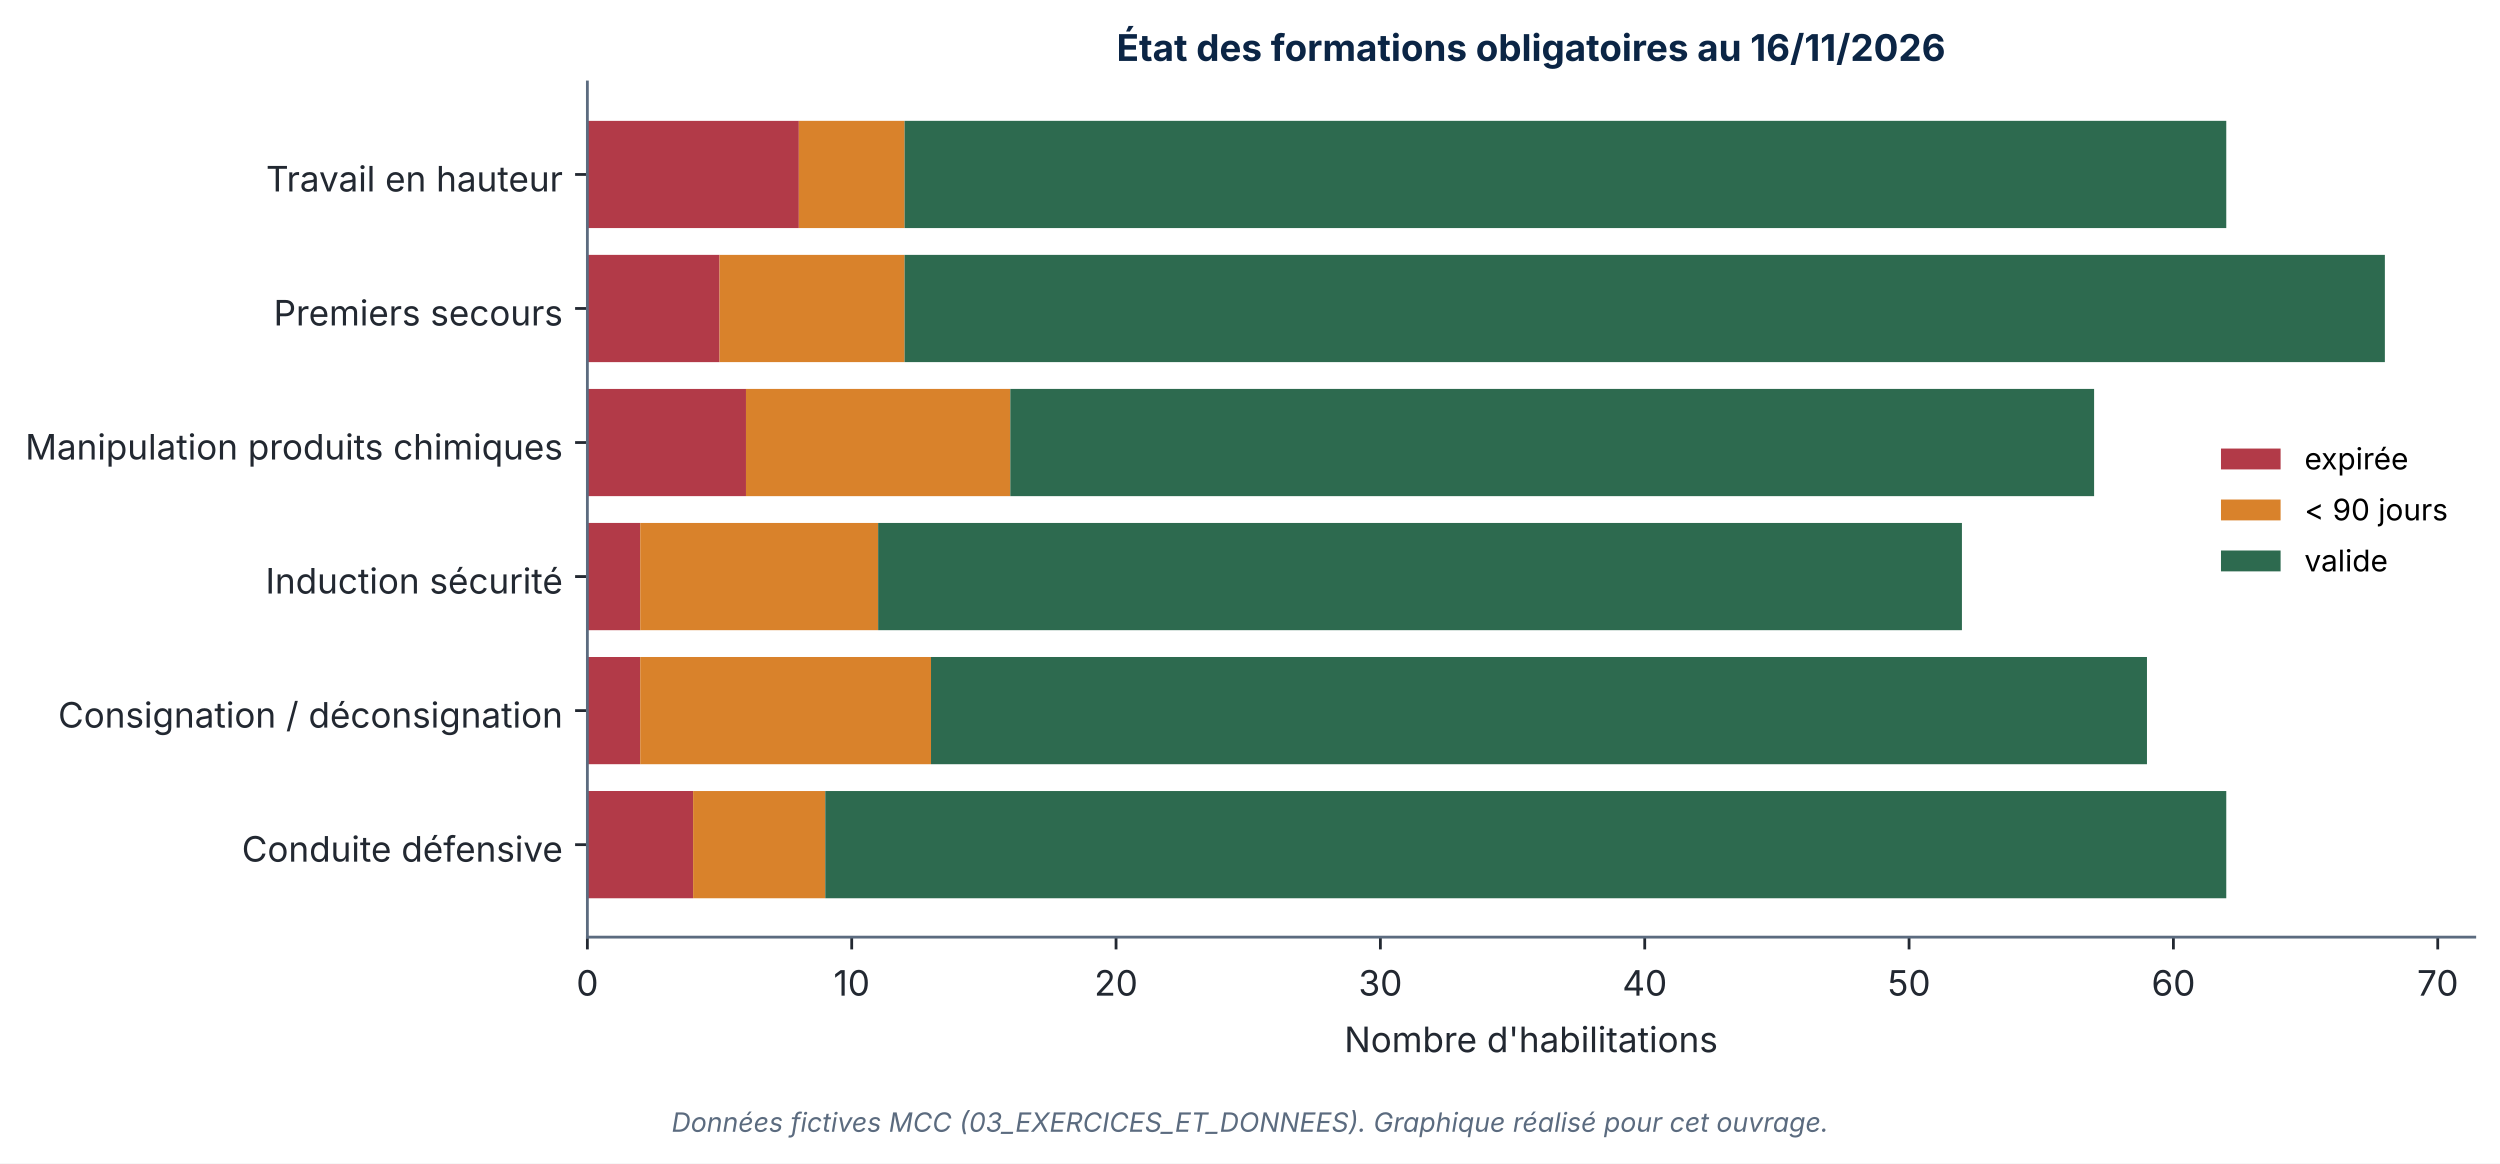
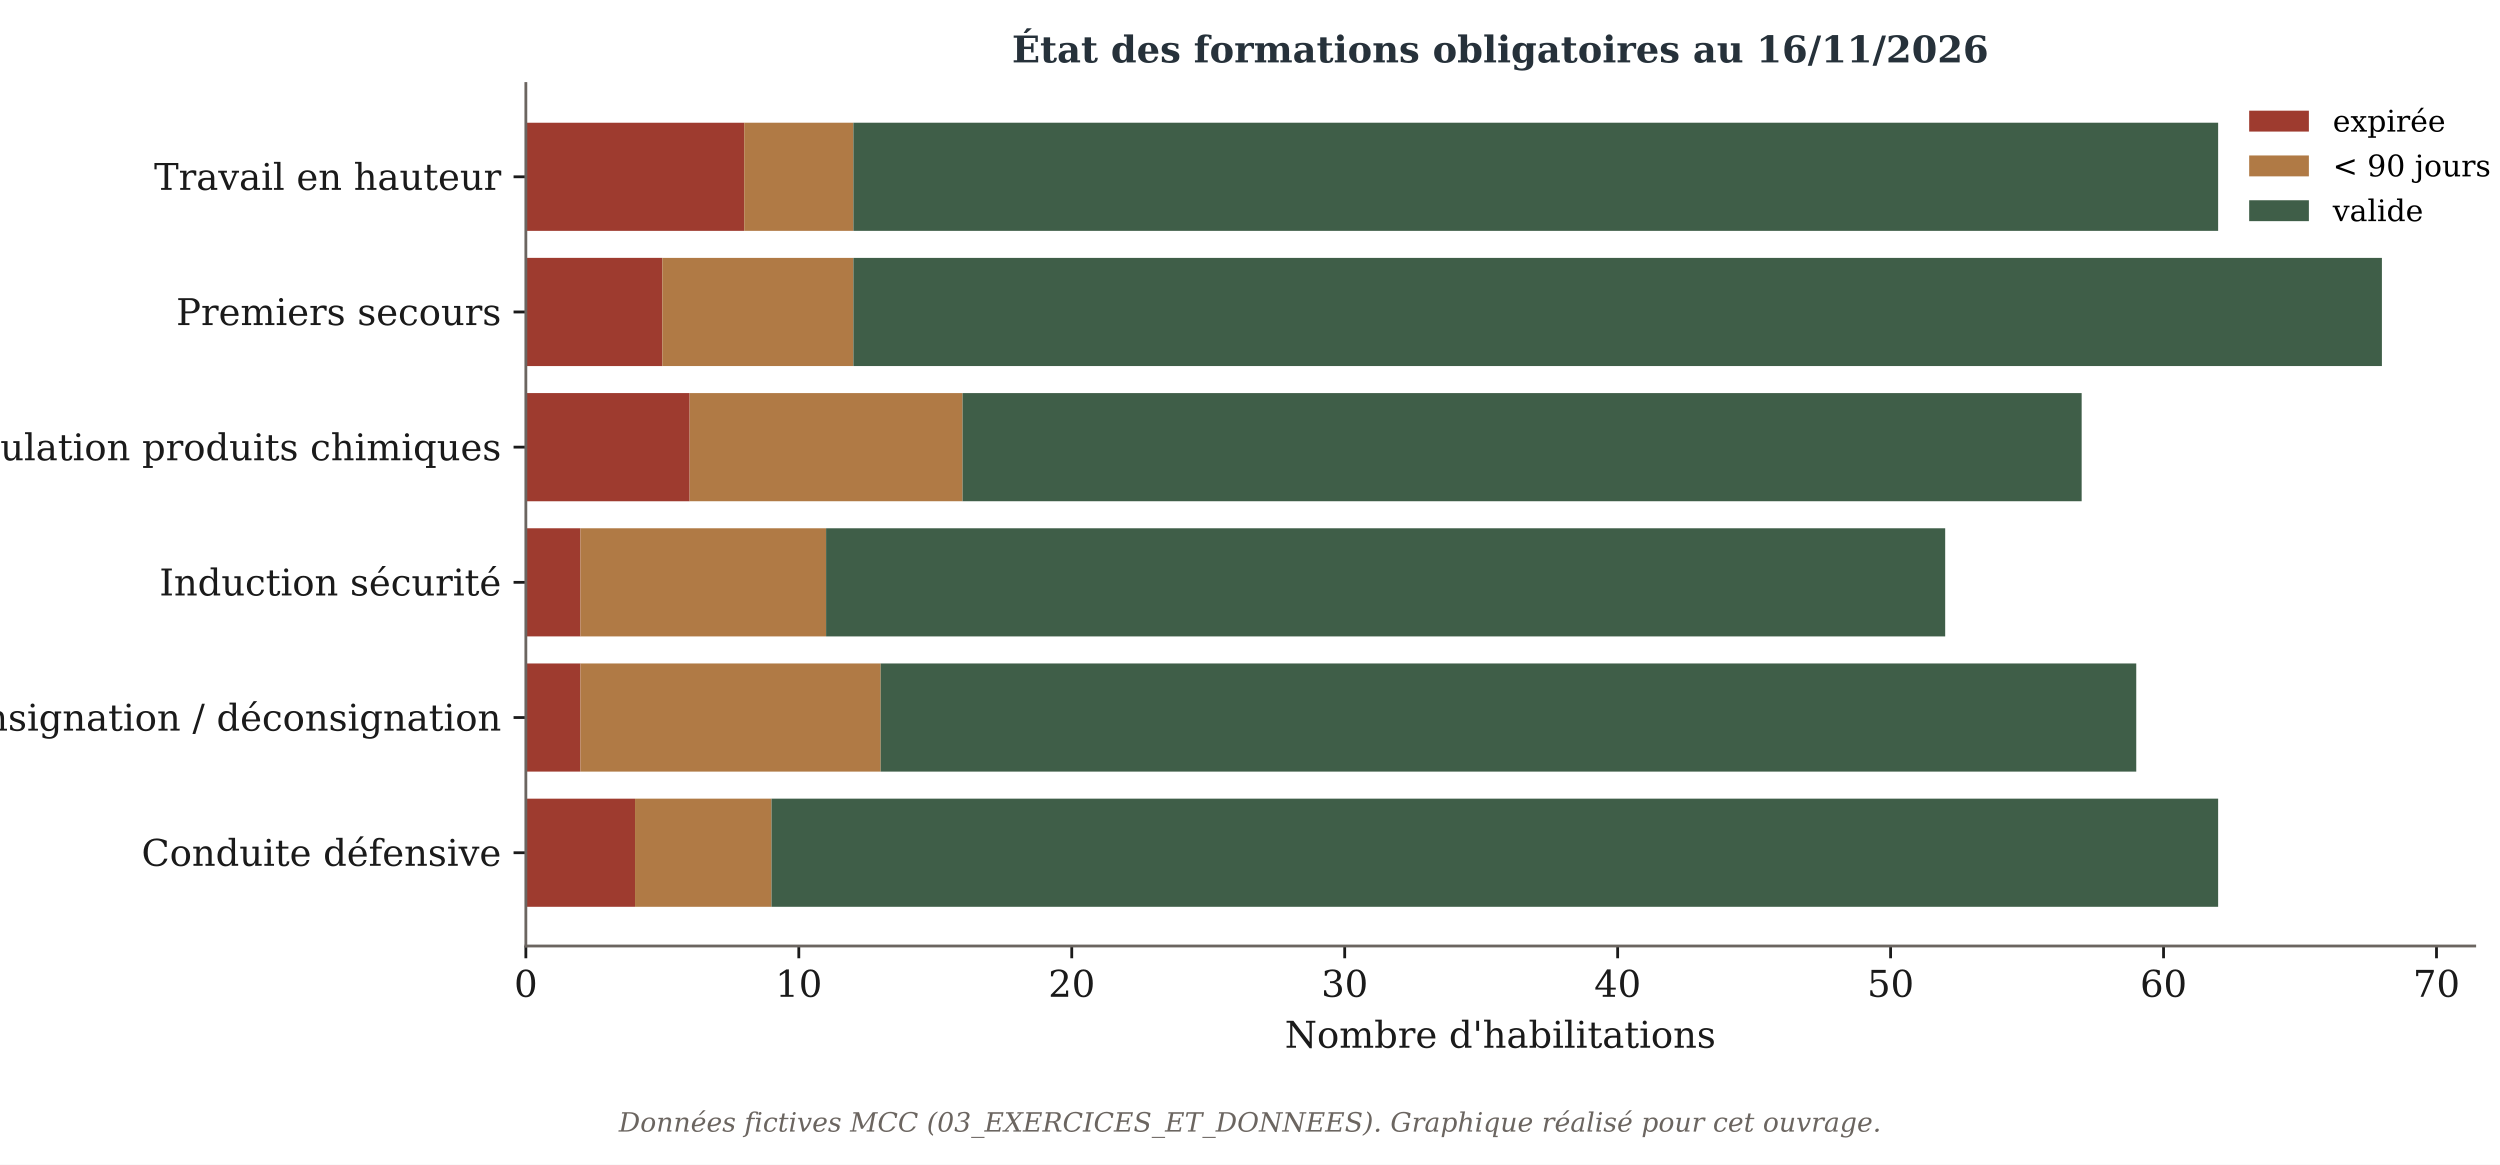
- <svg xmlns="http://www.w3.org/2000/svg" xmlns:xlink="http://www.w3.org/1999/xlink" width="712.818pt" height="331.737pt" viewBox="0 0 712.818 331.737" version="1.1">
+ <svg xmlns="http://www.w3.org/2000/svg" xmlns:xlink="http://www.w3.org/1999/xlink" width="711.731pt" height="331.568pt" viewBox="0 0 711.731 331.568" version="1.1">
  <defs>
    <style type="text/css">*{stroke-linejoin: round; stroke-linecap: butt}</style>
  </defs>
  <g id="figure_1">
    <g id="patch_1">
-       <path d="M 0 331.737  L 712.818 331.737  L 712.818 0  L 0 0  z " style="fill: #ffffff" />
+       <path d="M 0 331.568  L 711.731 331.568  L 711.731 0  L 0 0  z " style="fill: #ffffff" />
    </g>
    <g id="axes_1">
      <g id="patch_2">
-         <path d="M 167.477 267.201  L 705.618 267.201  L 705.618 23.372  L 167.477 23.372  z " style="fill: #ffffff" />
+         <path d="M 149.706 269.32  L 704.531 269.32  L 704.531 23.773  L 149.706 23.773  z " style="fill: #ffffff" />
      </g>
      <g id="patch_3">
-         <path d="M 167.477 256.118  L 197.625 256.118  L 197.625 225.543  L 167.477 225.543  z " clip-path="url(#p3f03fe41d1)" style="fill: #b23a48" />
+         <path d="M 149.706 258.159  L 180.788 258.159  L 180.788 227.369  L 149.706 227.369  z " clip-path="url(#p27ba2bc91c)" style="fill: #9e3b2f" />
      </g>
      <g id="patch_4">
-         <path d="M 167.477 217.9  L 182.551 217.9  L 182.551 187.326  L 167.477 187.326  z " clip-path="url(#p3f03fe41d1)" style="fill: #b23a48" />
+         <path d="M 149.706 219.672  L 165.247 219.672  L 165.247 188.882  L 149.706 188.882  z " clip-path="url(#p27ba2bc91c)" style="fill: #9e3b2f" />
      </g>
      <g id="patch_5">
-         <path d="M 167.477 179.682  L 182.551 179.682  L 182.551 149.108  L 167.477 149.108  z " clip-path="url(#p3f03fe41d1)" style="fill: #b23a48" />
+         <path d="M 149.706 181.185  L 165.247 181.185  L 165.247 150.395  L 149.706 150.395  z " clip-path="url(#p27ba2bc91c)" style="fill: #9e3b2f" />
      </g>
      <g id="patch_6">
-         <path d="M 167.477 141.465  L 212.699 141.465  L 212.699 110.89  L 167.477 110.89  z " clip-path="url(#p3f03fe41d1)" style="fill: #b23a48" />
+         <path d="M 149.706 142.698  L 196.33 142.698  L 196.33 111.909  L 149.706 111.909  z " clip-path="url(#p27ba2bc91c)" style="fill: #9e3b2f" />
      </g>
      <g id="patch_7">
-         <path d="M 167.477 103.247  L 205.162 103.247  L 205.162 72.673  L 167.477 72.673  z " clip-path="url(#p3f03fe41d1)" style="fill: #b23a48" />
+         <path d="M 149.706 104.211  L 188.559 104.211  L 188.559 73.422  L 149.706 73.422  z " clip-path="url(#p27ba2bc91c)" style="fill: #9e3b2f" />
      </g>
      <g id="patch_8">
-         <path d="M 167.477 65.029  L 227.773 65.029  L 227.773 34.455  L 167.477 34.455  z " clip-path="url(#p3f03fe41d1)" style="fill: #b23a48" />
+         <path d="M 149.706 65.724  L 211.871 65.724  L 211.871 34.935  L 149.706 34.935  z " clip-path="url(#p27ba2bc91c)" style="fill: #9e3b2f" />
      </g>
      <g id="patch_9">
-         <path d="M 197.625 256.118  L 235.309 256.118  L 235.309 225.543  L 197.625 225.543  z " clip-path="url(#p3f03fe41d1)" style="fill: #d9822b" />
+         <path d="M 180.788 258.159  L 219.642 258.159  L 219.642 227.369  L 180.788 227.369  z " clip-path="url(#p27ba2bc91c)" style="fill: #b07a45" />
      </g>
      <g id="patch_10">
-         <path d="M 182.551 217.9  L 265.457 217.9  L 265.457 187.326  L 182.551 187.326  z " clip-path="url(#p3f03fe41d1)" style="fill: #d9822b" />
+         <path d="M 165.247 219.672  L 250.724 219.672  L 250.724 188.882  L 165.247 188.882  z " clip-path="url(#p27ba2bc91c)" style="fill: #b07a45" />
      </g>
      <g id="patch_11">
-         <path d="M 182.551 179.682  L 250.383 179.682  L 250.383 149.108  L 182.551 149.108  z " clip-path="url(#p3f03fe41d1)" style="fill: #d9822b" />
+         <path d="M 165.247 181.185  L 235.183 181.185  L 235.183 150.395  L 165.247 150.395  z " clip-path="url(#p27ba2bc91c)" style="fill: #b07a45" />
      </g>
      <g id="patch_12">
-         <path d="M 212.699 141.465  L 288.068 141.465  L 288.068 110.89  L 212.699 110.89  z " clip-path="url(#p3f03fe41d1)" style="fill: #d9822b" />
+         <path d="M 196.33 142.698  L 274.036 142.698  L 274.036 111.909  L 196.33 111.909  z " clip-path="url(#p27ba2bc91c)" style="fill: #b07a45" />
      </g>
      <g id="patch_13">
-         <path d="M 205.162 103.247  L 257.92 103.247  L 257.92 72.673  L 205.162 72.673  z " clip-path="url(#p3f03fe41d1)" style="fill: #d9822b" />
+         <path d="M 188.559 104.211  L 242.954 104.211  L 242.954 73.422  L 188.559 73.422  z " clip-path="url(#p27ba2bc91c)" style="fill: #b07a45" />
      </g>
      <g id="patch_14">
-         <path d="M 227.773 65.029  L 257.92 65.029  L 257.92 34.455  L 227.773 34.455  z " clip-path="url(#p3f03fe41d1)" style="fill: #d9822b" />
+         <path d="M 211.871 65.724  L 242.954 65.724  L 242.954 34.935  L 211.871 34.935  z " clip-path="url(#p27ba2bc91c)" style="fill: #b07a45" />
      </g>
      <g id="patch_15">
-         <path d="M 235.309 256.118  L 634.77 256.118  L 634.77 225.543  L 235.309 225.543  z " clip-path="url(#p3f03fe41d1)" style="fill: #2d6a4f" />
+         <path d="M 219.642 258.159  L 631.487 258.159  L 631.487 227.369  L 219.642 227.369  z " clip-path="url(#p27ba2bc91c)" style="fill: #3f5e48" />
      </g>
      <g id="patch_16">
-         <path d="M 265.457 217.9  L 612.159 217.9  L 612.159 187.326  L 265.457 187.326  z " clip-path="url(#p3f03fe41d1)" style="fill: #2d6a4f" />
+         <path d="M 250.724 219.672  L 608.175 219.672  L 608.175 188.882  L 250.724 188.882  z " clip-path="url(#p27ba2bc91c)" style="fill: #3f5e48" />
      </g>
      <g id="patch_17">
-         <path d="M 250.383 179.682  L 559.4 179.682  L 559.4 149.108  L 250.383 149.108  z " clip-path="url(#p3f03fe41d1)" style="fill: #2d6a4f" />
+         <path d="M 235.183 181.185  L 553.78 181.185  L 553.78 150.395  L 235.183 150.395  z " clip-path="url(#p27ba2bc91c)" style="fill: #3f5e48" />
      </g>
      <g id="patch_18">
-         <path d="M 288.068 141.465  L 597.085 141.465  L 597.085 110.89  L 288.068 110.89  z " clip-path="url(#p3f03fe41d1)" style="fill: #2d6a4f" />
+         <path d="M 274.036 142.698  L 592.633 142.698  L 592.633 111.909  L 274.036 111.909  z " clip-path="url(#p27ba2bc91c)" style="fill: #3f5e48" />
      </g>
      <g id="patch_19">
-         <path d="M 257.92 103.247  L 679.992 103.247  L 679.992 72.673  L 257.92 72.673  z " clip-path="url(#p3f03fe41d1)" style="fill: #2d6a4f" />
+         <path d="M 242.954 104.211  L 678.111 104.211  L 678.111 73.422  L 242.954 73.422  z " clip-path="url(#p27ba2bc91c)" style="fill: #3f5e48" />
      </g>
      <g id="patch_20">
-         <path d="M 257.92 65.029  L 634.77 65.029  L 634.77 34.455  L 257.92 34.455  z " clip-path="url(#p3f03fe41d1)" style="fill: #2d6a4f" />
+         <path d="M 242.954 65.724  L 631.487 65.724  L 631.487 34.935  L 242.954 34.935  z " clip-path="url(#p27ba2bc91c)" style="fill: #3f5e48" />
      </g>
      <g id="matplotlib.axis_1">
        <g id="xtick_1">
          <g id="line2d_1">
            <defs>
-               <path id="m33a581b2f0" d="M 0 0  L 0 3.5  " style="stroke: #222831; stroke-width: 0.8" />
+               <path id="mbcb84449f2" d="M 0 0  L 0 3.5  " style="stroke: #1a1a1a; stroke-width: 0.8" />
            </defs>
            <g>
-               <use xlink:href="#m33a581b2f0" x="167.477" y="267.201" style="fill: #222831; stroke: #222831; stroke-width: 0.8" />
+               <use xlink:href="#mbcb84449f2" x="149.706" y="269.32" style="fill: #1a1a1a; stroke: #1a1a1a; stroke-width: 0.8" />
            </g>
          </g>
          <g id="text_1">
-             <text style="font-size: 10px; font-family: 'Inter', 'DejaVu Sans'; text-anchor: middle; fill: #222831" x="167.477" y="283.888" transform="rotate(-0 167.4766 283.8883)">0</text>
+             <text style="font-size: 10.5px; font-family: 'EB Garamond', 'DejaVu Serif'; text-anchor: middle; fill: #1a1a1a" x="149.706" y="283.775" transform="rotate(-0 149.7058 283.775)">0</text>
          </g>
        </g>
        <g id="xtick_2">
          <g id="line2d_2">
            <g>
-               <use xlink:href="#m33a581b2f0" x="242.846" y="267.201" style="fill: #222831; stroke: #222831; stroke-width: 0.8" />
+               <use xlink:href="#mbcb84449f2" x="227.412" y="269.32" style="fill: #1a1a1a; stroke: #1a1a1a; stroke-width: 0.8" />
            </g>
          </g>
          <g id="text_2">
-             <text style="font-size: 10px; font-family: 'Inter', 'DejaVu Sans'; text-anchor: middle; fill: #222831" x="242.846" y="283.888" transform="rotate(-0 242.8465 283.8883)">10</text>
+             <text style="font-size: 10.5px; font-family: 'EB Garamond', 'DejaVu Serif'; text-anchor: middle; fill: #1a1a1a" x="227.412" y="283.775" transform="rotate(-0 227.4124 283.775)">10</text>
          </g>
        </g>
        <g id="xtick_3">
          <g id="line2d_3">
            <g>
-               <use xlink:href="#m33a581b2f0" x="318.216" y="267.201" style="fill: #222831; stroke: #222831; stroke-width: 0.8" />
+               <use xlink:href="#mbcb84449f2" x="305.119" y="269.32" style="fill: #1a1a1a; stroke: #1a1a1a; stroke-width: 0.8" />
            </g>
          </g>
          <g id="text_3">
-             <text style="font-size: 10px; font-family: 'Inter', 'DejaVu Sans'; text-anchor: middle; fill: #222831" x="318.216" y="283.888" transform="rotate(-0 318.2164 283.8883)">20</text>
+             <text style="font-size: 10.5px; font-family: 'EB Garamond', 'DejaVu Serif'; text-anchor: middle; fill: #1a1a1a" x="305.119" y="283.775" transform="rotate(-0 305.1189 283.775)">20</text>
          </g>
        </g>
        <g id="xtick_4">
          <g id="line2d_4">
            <g>
-               <use xlink:href="#m33a581b2f0" x="393.586" y="267.201" style="fill: #222831; stroke: #222831; stroke-width: 0.8" />
+               <use xlink:href="#mbcb84449f2" x="382.826" y="269.32" style="fill: #1a1a1a; stroke: #1a1a1a; stroke-width: 0.8" />
            </g>
          </g>
          <g id="text_4">
-             <text style="font-size: 10px; font-family: 'Inter', 'DejaVu Sans'; text-anchor: middle; fill: #222831" x="393.586" y="283.888" transform="rotate(-0 393.5863 283.8883)">30</text>
+             <text style="font-size: 10.5px; font-family: 'EB Garamond', 'DejaVu Serif'; text-anchor: middle; fill: #1a1a1a" x="382.826" y="283.775" transform="rotate(-0 382.8255 283.775)">30</text>
          </g>
        </g>
        <g id="xtick_5">
          <g id="line2d_5">
            <g>
-               <use xlink:href="#m33a581b2f0" x="468.956" y="267.201" style="fill: #222831; stroke: #222831; stroke-width: 0.8" />
+               <use xlink:href="#mbcb84449f2" x="460.532" y="269.32" style="fill: #1a1a1a; stroke: #1a1a1a; stroke-width: 0.8" />
            </g>
          </g>
          <g id="text_5">
-             <text style="font-size: 10px; font-family: 'Inter', 'DejaVu Sans'; text-anchor: middle; fill: #222831" x="468.956" y="283.888" transform="rotate(-0 468.9563 283.8883)">40</text>
+             <text style="font-size: 10.5px; font-family: 'EB Garamond', 'DejaVu Serif'; text-anchor: middle; fill: #1a1a1a" x="460.532" y="283.775" transform="rotate(-0 460.5321 283.775)">40</text>
          </g>
        </g>
        <g id="xtick_6">
          <g id="line2d_6">
            <g>
-               <use xlink:href="#m33a581b2f0" x="544.326" y="267.201" style="fill: #222831; stroke: #222831; stroke-width: 0.8" />
+               <use xlink:href="#mbcb84449f2" x="538.239" y="269.32" style="fill: #1a1a1a; stroke: #1a1a1a; stroke-width: 0.8" />
            </g>
          </g>
          <g id="text_6">
-             <text style="font-size: 10px; font-family: 'Inter', 'DejaVu Sans'; text-anchor: middle; fill: #222831" x="544.326" y="283.888" transform="rotate(-0 544.3262 283.8883)">50</text>
+             <text style="font-size: 10.5px; font-family: 'EB Garamond', 'DejaVu Serif'; text-anchor: middle; fill: #1a1a1a" x="538.239" y="283.775" transform="rotate(-0 538.2387 283.775)">50</text>
          </g>
        </g>
        <g id="xtick_7">
          <g id="line2d_7">
            <g>
-               <use xlink:href="#m33a581b2f0" x="619.696" y="267.201" style="fill: #222831; stroke: #222831; stroke-width: 0.8" />
+               <use xlink:href="#mbcb84449f2" x="615.945" y="269.32" style="fill: #1a1a1a; stroke: #1a1a1a; stroke-width: 0.8" />
            </g>
          </g>
          <g id="text_7">
-             <text style="font-size: 10px; font-family: 'Inter', 'DejaVu Sans'; text-anchor: middle; fill: #222831" x="619.696" y="283.888" transform="rotate(-0 619.6961 283.8883)">60</text>
+             <text style="font-size: 10.5px; font-family: 'EB Garamond', 'DejaVu Serif'; text-anchor: middle; fill: #1a1a1a" x="615.945" y="283.775" transform="rotate(-0 615.9453 283.775)">60</text>
          </g>
        </g>
        <g id="xtick_8">
          <g id="line2d_8">
            <g>
-               <use xlink:href="#m33a581b2f0" x="695.066" y="267.201" style="fill: #222831; stroke: #222831; stroke-width: 0.8" />
+               <use xlink:href="#mbcb84449f2" x="693.652" y="269.32" style="fill: #1a1a1a; stroke: #1a1a1a; stroke-width: 0.8" />
            </g>
          </g>
          <g id="text_8">
-             <text style="font-size: 10px; font-family: 'Inter', 'DejaVu Sans'; text-anchor: middle; fill: #222831" x="695.066" y="283.888" transform="rotate(-0 695.066 283.8883)">70</text>
+             <text style="font-size: 10.5px; font-family: 'EB Garamond', 'DejaVu Serif'; text-anchor: middle; fill: #1a1a1a" x="693.652" y="283.775" transform="rotate(-0 693.6519 283.775)">70</text>
          </g>
        </g>
        <g id="text_9">
-           <text style="font-size: 10px; font-family: 'Inter', 'DejaVu Sans'; text-anchor: middle; fill: #222831" x="436.547" y="299.988" transform="rotate(-0 436.5472 299.9879)">Nombre d'habilitations</text>
+           <text style="font-size: 10.5px; font-family: 'EB Garamond', 'DejaVu Serif'; text-anchor: middle; fill: #1a1a1a" x="427.118" y="298.275" transform="rotate(-0 427.1183 298.275)">Nombre d'habilitations</text>
        </g>
      </g>
      <g id="matplotlib.axis_2">
        <g id="ytick_1">
          <g id="line2d_9">
            <defs>
-               <path id="mafa33b6cd9" d="M 0 0  L -3.5 0  " style="stroke: #222831; stroke-width: 0.8" />
+               <path id="m09b8b9bee4" d="M 0 0  L -3.5 0  " style="stroke: #1a1a1a; stroke-width: 0.8" />
            </defs>
            <g>
-               <use xlink:href="#mafa33b6cd9" x="167.477" y="240.831" style="fill: #222831; stroke: #222831; stroke-width: 0.8" />
+               <use xlink:href="#m09b8b9bee4" x="149.706" y="242.764" style="fill: #1a1a1a; stroke: #1a1a1a; stroke-width: 0.8" />
            </g>
          </g>
          <g id="text_10">
-             <text style="font-size: 10px; font-family: 'Inter', 'DejaVu Sans'; text-anchor: end; fill: #222831" x="160.477" y="245.674" transform="rotate(-0 160.4766 245.6743)">Conduite défensive</text>
+             <text style="font-size: 10.5px; font-family: 'EB Garamond', 'DejaVu Serif'; text-anchor: end; fill: #1a1a1a" x="142.706" y="246.492" transform="rotate(-0 142.7058 246.4915)">Conduite défensive</text>
          </g>
        </g>
        <g id="ytick_2">
          <g id="line2d_10">
            <g>
-               <use xlink:href="#mafa33b6cd9" x="167.477" y="202.613" style="fill: #222831; stroke: #222831; stroke-width: 0.8" />
+               <use xlink:href="#m09b8b9bee4" x="149.706" y="204.277" style="fill: #1a1a1a; stroke: #1a1a1a; stroke-width: 0.8" />
            </g>
          </g>
          <g id="text_11">
-             <text style="font-size: 10px; font-family: 'Inter', 'DejaVu Sans'; text-anchor: end; fill: #222831" x="160.477" y="207.457" transform="rotate(-0 160.4766 207.4566)">Consignation / déconsignation</text>
+             <text style="font-size: 10.5px; font-family: 'EB Garamond', 'DejaVu Serif'; text-anchor: end; fill: #1a1a1a" x="142.706" y="208.005" transform="rotate(-0 142.7058 208.0046)">Consignation / déconsignation</text>
          </g>
        </g>
        <g id="ytick_3">
          <g id="line2d_11">
            <g>
-               <use xlink:href="#mafa33b6cd9" x="167.477" y="164.395" style="fill: #222831; stroke: #222831; stroke-width: 0.8" />
+               <use xlink:href="#m09b8b9bee4" x="149.706" y="165.79" style="fill: #1a1a1a; stroke: #1a1a1a; stroke-width: 0.8" />
            </g>
          </g>
          <g id="text_12">
-             <text style="font-size: 10px; font-family: 'Inter', 'DejaVu Sans'; text-anchor: end; fill: #222831" x="160.477" y="169.239" transform="rotate(-0 160.4766 169.2389)">Induction sécurité</text>
+             <text style="font-size: 10.5px; font-family: 'EB Garamond', 'DejaVu Serif'; text-anchor: end; fill: #1a1a1a" x="142.706" y="169.518" transform="rotate(-0 142.7058 169.5177)">Induction sécurité</text>
          </g>
        </g>
        <g id="ytick_4">
          <g id="line2d_12">
            <g>
-               <use xlink:href="#mafa33b6cd9" x="167.477" y="126.177" style="fill: #222831; stroke: #222831; stroke-width: 0.8" />
+               <use xlink:href="#m09b8b9bee4" x="149.706" y="127.303" style="fill: #1a1a1a; stroke: #1a1a1a; stroke-width: 0.8" />
            </g>
          </g>
          <g id="text_13">
-             <text style="font-size: 10px; font-family: 'Inter', 'DejaVu Sans'; text-anchor: end; fill: #222831" x="160.477" y="131.021" transform="rotate(-0 160.4766 131.0212)">Manipulation produits chimiques</text>
+             <text style="font-size: 10.5px; font-family: 'EB Garamond', 'DejaVu Serif'; text-anchor: end; fill: #1a1a1a" x="142.706" y="131.031" transform="rotate(-0 142.7058 131.0308)">Manipulation produits chimiques</text>
          </g>
        </g>
        <g id="ytick_5">
          <g id="line2d_13">
            <g>
-               <use xlink:href="#mafa33b6cd9" x="167.477" y="87.96" style="fill: #222831; stroke: #222831; stroke-width: 0.8" />
+               <use xlink:href="#m09b8b9bee4" x="149.706" y="88.816" style="fill: #1a1a1a; stroke: #1a1a1a; stroke-width: 0.8" />
            </g>
          </g>
          <g id="text_14">
-             <text style="font-size: 10px; font-family: 'Inter', 'DejaVu Sans'; text-anchor: end; fill: #222831" x="160.477" y="92.804" transform="rotate(-0 160.4766 92.80353)">Premiers secours</text>
+             <text style="font-size: 10.5px; font-family: 'EB Garamond', 'DejaVu Serif'; text-anchor: end; fill: #1a1a1a" x="142.706" y="92.544" transform="rotate(-0 142.7058 92.54388)">Premiers secours</text>
          </g>
        </g>
        <g id="ytick_6">
          <g id="line2d_14">
            <g>
-               <use xlink:href="#mafa33b6cd9" x="167.477" y="49.742" style="fill: #222831; stroke: #222831; stroke-width: 0.8" />
+               <use xlink:href="#m09b8b9bee4" x="149.706" y="50.329" style="fill: #1a1a1a; stroke: #1a1a1a; stroke-width: 0.8" />
            </g>
          </g>
          <g id="text_15">
-             <text style="font-size: 10px; font-family: 'Inter', 'DejaVu Sans'; text-anchor: end; fill: #222831" x="160.477" y="54.586" transform="rotate(-0 160.4766 54.58584)">Travail en hauteur</text>
+             <text style="font-size: 10.5px; font-family: 'EB Garamond', 'DejaVu Serif'; text-anchor: end; fill: #1a1a1a" x="142.706" y="54.057" transform="rotate(-0 142.7058 54.05697)">Travail en hauteur</text>
          </g>
        </g>
      </g>
      <g id="patch_21">
-         <path d="M 167.477 267.201  L 167.477 23.372  " style="fill: none; stroke: #5b6b7f; stroke-width: 0.8; stroke-linejoin: miter; stroke-linecap: square" />
+         <path d="M 149.706 269.32  L 149.706 23.773  " style="fill: none; stroke: #6b6560; stroke-width: 0.8; stroke-linejoin: miter; stroke-linecap: square" />
      </g>
      <g id="patch_22">
-         <path d="M 167.477 267.201  L 705.618 267.201  " style="fill: none; stroke: #5b6b7f; stroke-width: 0.8; stroke-linejoin: miter; stroke-linecap: square" />
+         <path d="M 149.706 269.32  L 704.531 269.32  " style="fill: none; stroke: #6b6560; stroke-width: 0.8; stroke-linejoin: miter; stroke-linecap: square" />
      </g>
      <g id="text_16">
-         <text style="font-weight: 700; font-size: 10.5px; font-family: 'Inter', 'DejaVu Sans'; text-anchor: middle; fill: #0b2545" x="436.547" y="17.372" transform="rotate(-0 436.5472 17.37187)">État des formations obligatoires au 16/11/2026</text>
+         <text style="font-weight: 700; font-size: 10.5px; font-family: 'EB Garamond', 'DejaVu Serif'; text-anchor: middle; fill: #26313a" x="427.118" y="17.773" transform="rotate(-0 427.1183 17.7735)">État des formations obligatoires au 16/11/2026</text>
      </g>
      <g id="legend_1">
        <g id="patch_23">
-           <path d="M 633.262 133.844  L 650.262 133.844  L 650.262 127.894  L 633.262 127.894  z " style="fill: #b23a48" />
+           <path d="M 640.321 37.459  L 657.321 37.459  L 657.321 31.509  L 640.321 31.509  z " style="fill: #9e3b2f" />
        </g>
        <g id="text_17">
-           <text style="font-size: 8.5px; font-family: 'Inter', 'DejaVu Sans'; text-anchor: start" x="657.062" y="133.844" transform="rotate(-0 657.0616 133.8437)">expirée</text>
+           <text style="font-size: 8.5px; font-family: 'EB Garamond', 'DejaVu Serif'; text-anchor: start" x="664.121" y="37.459" transform="rotate(-0 664.1213 37.4585)">expirée</text>
        </g>
        <g id="patch_24">
-           <path d="M 633.262 148.378  L 650.262 148.378  L 650.262 142.428  L 633.262 142.428  z " style="fill: #d9822b" />
+           <path d="M 640.321 50.209  L 657.321 50.209  L 657.321 44.258  L 640.321 44.258  z " style="fill: #b07a45" />
        </g>
        <g id="text_18">
-           <text style="font-size: 8.5px; font-family: 'Inter', 'DejaVu Sans'; text-anchor: start" x="657.062" y="148.378" transform="rotate(-0 657.0616 148.3784)">&lt; 90 jours</text>
+           <text style="font-size: 8.5px; font-family: 'EB Garamond', 'DejaVu Serif'; text-anchor: start" x="664.121" y="50.209" transform="rotate(-0 664.1213 50.2085)">&lt; 90 jours</text>
        </g>
        <g id="patch_25">
-           <path d="M 633.262 162.913  L 650.262 162.913  L 650.262 156.963  L 633.262 156.963  z " style="fill: #2d6a4f" />
+           <path d="M 640.321 62.959  L 657.321 62.959  L 657.321 57.008  L 640.321 57.008  z " style="fill: #3f5e48" />
        </g>
        <g id="text_19">
-           <text style="font-size: 8.5px; font-family: 'Inter', 'DejaVu Sans'; text-anchor: start" x="657.062" y="162.913" transform="rotate(-0 657.0616 162.913)">valide</text>
+           <text style="font-size: 8.5px; font-family: 'EB Garamond', 'DejaVu Serif'; text-anchor: start" x="664.121" y="62.959" transform="rotate(-0 664.1213 62.9585)">valide</text>
        </g>
      </g>
    </g>
    <g id="text_20">
-       <text style="font-style: italic; font-size: 7.6px; font-family: 'Inter', 'DejaVu Sans'; text-anchor: middle; fill: #5b6b7f" x="356.418" y="322.704" transform="rotate(-0 356.4178 322.704)">Données fictives MCC (03_EXERCICES_ET_DONNEES). Graphique réalisé pour cet ouvrage.</text>
+       <text style="font-style: italic; font-size: 7.6px; font-family: 'EB Garamond', 'DejaVu Serif'; text-anchor: middle; fill: #6b6560" x="355.871" y="322.164" transform="rotate(-0 355.8708 322.164)">Données fictives MCC (03_EXERCICES_ET_DONNEES). Graphique réalisé pour cet ouvrage.</text>
    </g>
  </g>
  <defs>
-     <clipPath id="p3f03fe41d1">
-       <rect x="167.477" y="23.372" width="538.141" height="243.829" />
+     <clipPath id="p27ba2bc91c">
+       <rect x="149.706" y="23.773" width="554.825" height="245.547" />
    </clipPath>
  </defs>
</svg>
